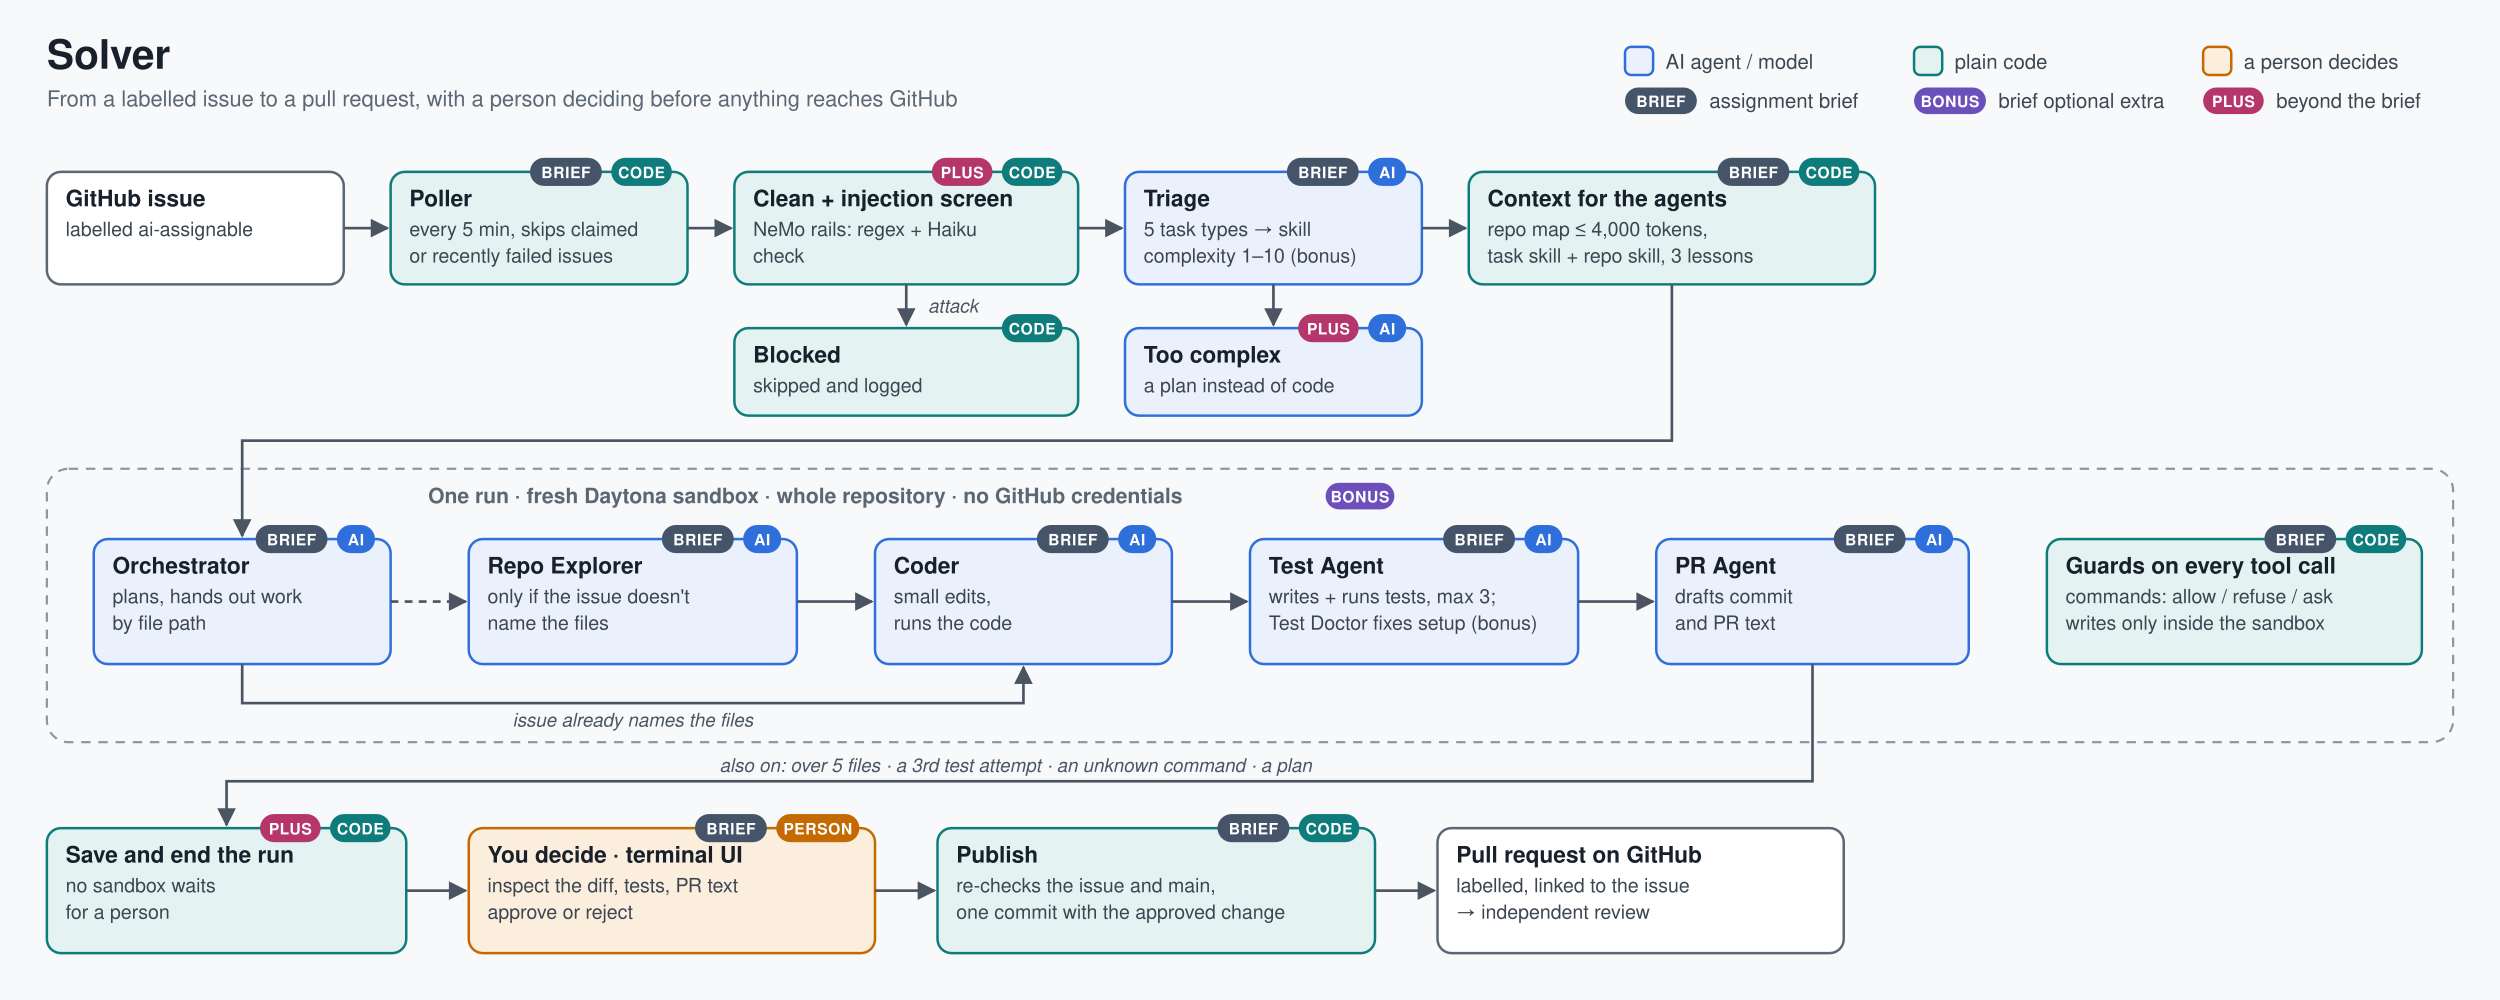
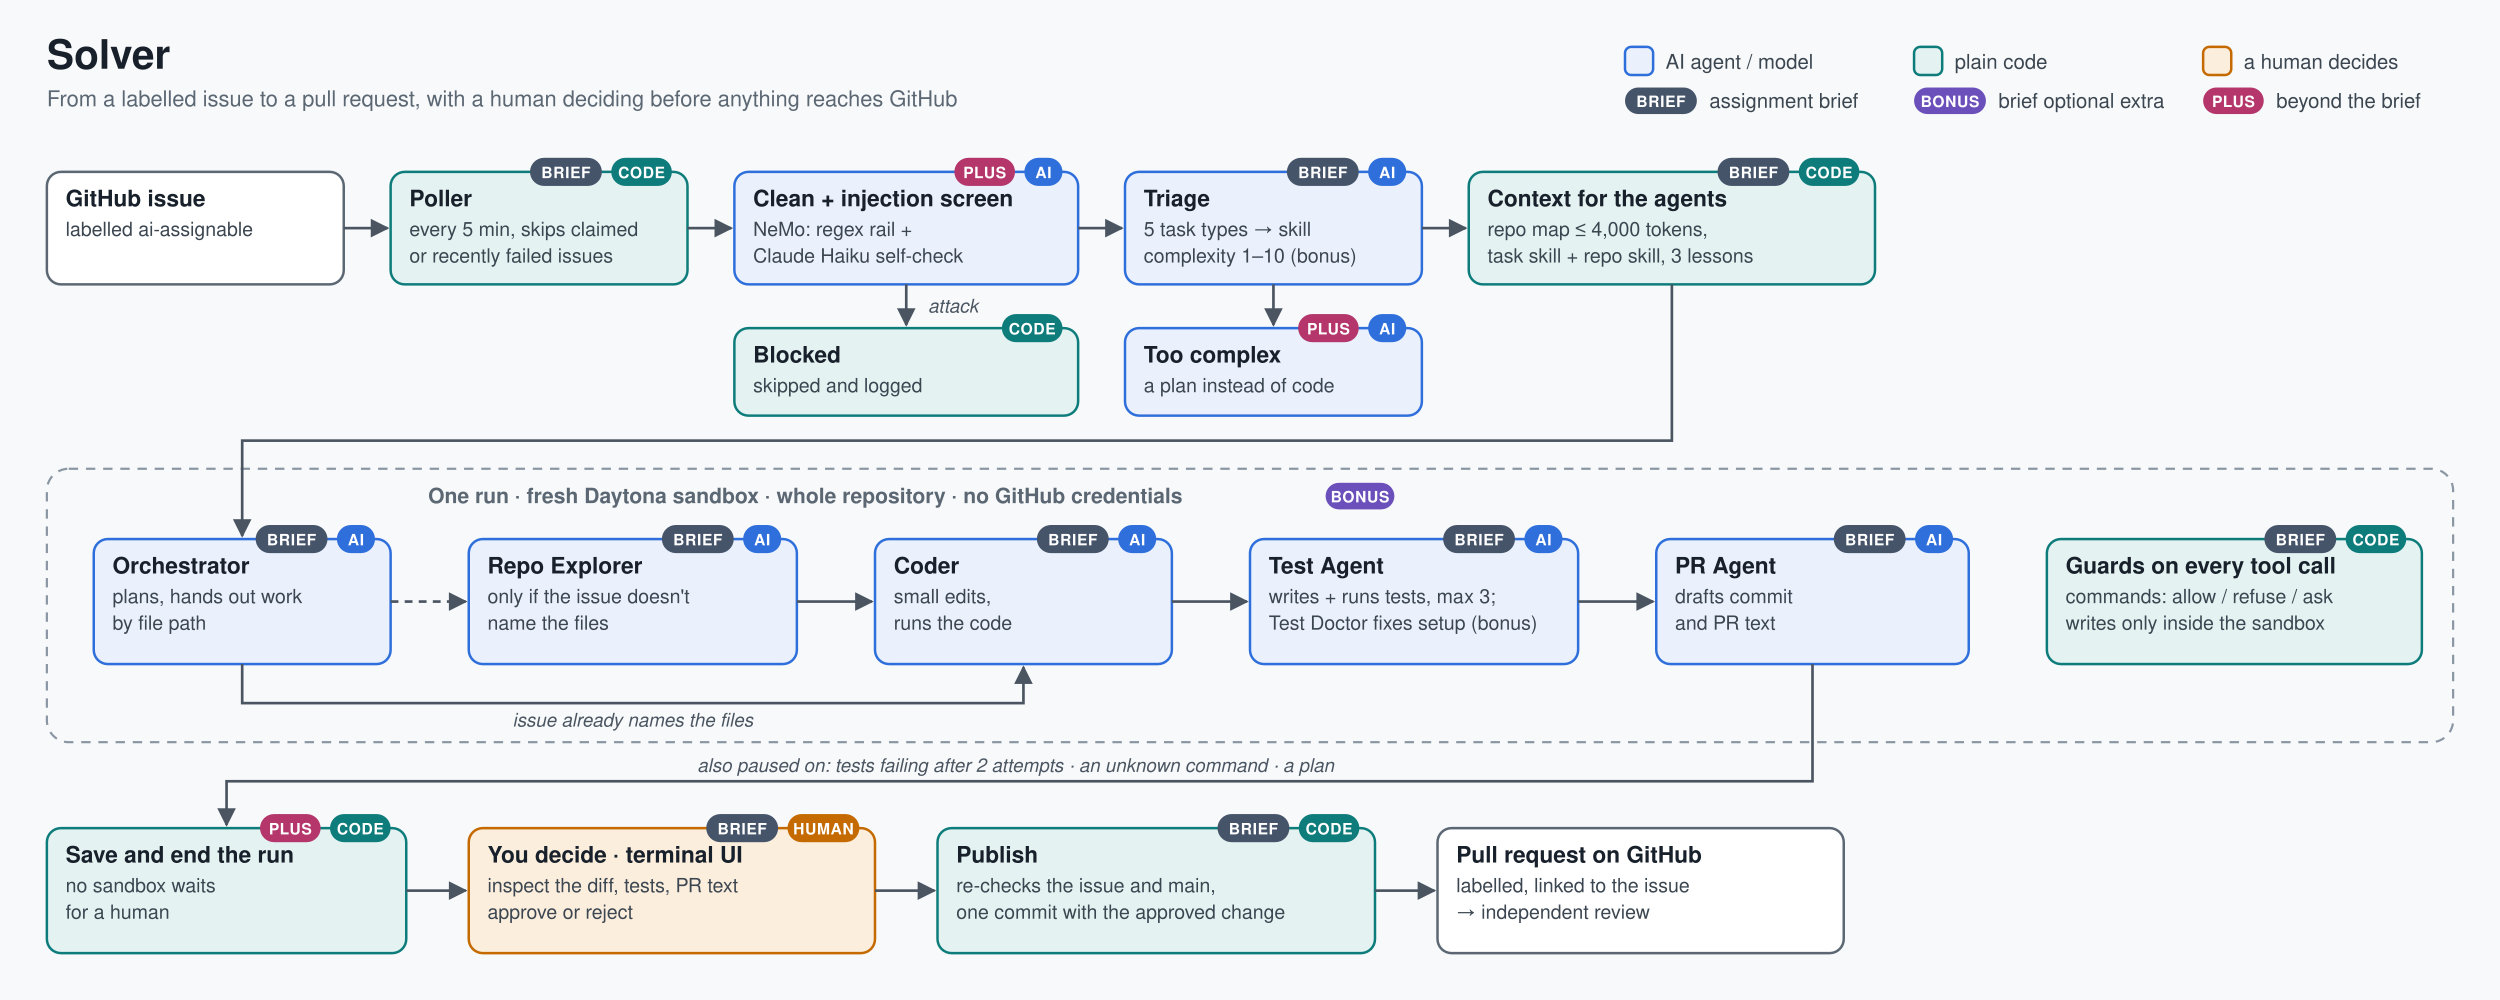
<svg xmlns="http://www.w3.org/2000/svg" viewBox="0 0 1600 640" width="1600" height="640" font-family="-apple-system, 'Segoe UI', Helvetica, Arial, sans-serif">
  <defs>
    <marker id="ah" viewBox="0 0 10 10" refX="9" refY="5" markerWidth="7" markerHeight="7" orient="auto-start-reverse">
      <path d="M0,0 L10,5 L0,10 z" fill="#4A5561" />
    </marker>
    <style>
.h1{font-size:26px;font-weight:700;fill:#18212B} .sub{font-size:14px;fill:#5B6773}
.t{font-size:14.5px;font-weight:650;fill:#18212B} .s{font-size:12.5px;fill:#3B4651}
.f{font-size:13.5px;font-weight:650;fill:#5B6773} .tag{font-size:10px;font-weight:700;fill:#fff;letter-spacing:.04em}
.al{font-size:12px;fill:#4A5561;font-style:italic} .lg{font-size:13px;fill:#3B4651}
</style>
  </defs>
  <rect width="1600" height="640" fill="#F7F9FA" />
  <text x="30" y="44" class="h1">Solver</text>
-   <text x="30" y="68" class="sub">From a labelled issue to a pull request, with a person deciding before anything reaches GitHub</text>
+   <text x="30" y="68" class="sub">From a labelled issue to a pull request, with a human deciding before anything reaches GitHub</text>
  <rect x="1040" y="30" width="18" height="18" rx="4" fill="#EAF1FD" stroke="#2F6FDB" stroke-width="1.6" />
  <text x="1066" y="44" class="lg">AI agent / model</text>
  <rect x="1225" y="30" width="18" height="18" rx="4" fill="#E4F3F2" stroke="#0E7C7B" stroke-width="1.6" />
  <text x="1251" y="44" class="lg">plain code</text>
  <rect x="1410" y="30" width="18" height="18" rx="4" fill="#FCEEDD" stroke="#C46A00" stroke-width="1.6" />
-   <text x="1436" y="44" class="lg">a person decides</text>
+   <text x="1436" y="44" class="lg">a human decides</text>
  <rect x="1040" y="56" width="46.0" height="17" rx="8.5" fill="#46546A" />
  <text x="1063.0" y="68.5" class="tag" text-anchor="middle">BRIEF</text>
  <text x="1094.0" y="69" class="lg">assignment brief</text>
  <rect x="1225" y="56" width="46.0" height="17" rx="8.5" fill="#6B4FBB" />
  <text x="1248.0" y="68.5" class="tag" text-anchor="middle">BONUS</text>
  <text x="1279.0" y="69" class="lg">brief optional extra</text>
  <rect x="1410" y="56" width="38.8" height="17" rx="8.5" fill="#B4366B" />
  <text x="1429.4" y="68.5" class="tag" text-anchor="middle">PLUS</text>
  <text x="1456.8" y="69" class="lg">beyond the brief</text>
  <rect x="30" y="110" width="190" height="72" rx="9" fill="#FFFFFF" stroke="#5B6773" stroke-width="1.6" />
  <text x="42" y="132" class="t">GitHub issue</text>
  <text x="42" y="151" class="s">labelled ai-assignable</text>
  <rect x="250" y="110" width="190" height="72" rx="9" fill="#E4F3F2" stroke="#0E7C7B" stroke-width="1.6" />
  <text x="262" y="132" class="t">Poller</text>
  <rect x="391.2" y="101" width="38.8" height="18" rx="9" fill="#0E7C7B" />
  <text x="410.6" y="114" class="tag" text-anchor="middle">CODE</text>
  <rect x="339.2" y="101" width="46.0" height="18" rx="9" fill="#46546A" />
  <text x="362.2" y="114" class="tag" text-anchor="middle">BRIEF</text>
  <text x="262" y="151" class="s">every 5 min, skips claimed</text>
  <text x="262" y="168" class="s">or recently failed issues</text>
-   <rect x="470" y="110" width="220" height="72" rx="9" fill="#E4F3F2" stroke="#0E7C7B" stroke-width="1.6" />
+   <rect x="470" y="110" width="220" height="72" rx="9" fill="#EAF1FD" stroke="#2F6FDB" stroke-width="1.6" />
  <text x="482" y="132" class="t">Clean + injection screen</text>
-   <rect x="641.2" y="101" width="38.8" height="18" rx="9" fill="#0E7C7B" />
-   <text x="660.6" y="114" class="tag" text-anchor="middle">CODE</text>
-   <rect x="596.4" y="101" width="38.8" height="18" rx="9" fill="#B4366B" />
-   <text x="615.8" y="114" class="tag" text-anchor="middle">PLUS</text>
-   <text x="482" y="151" class="s">NeMo rails: regex + Haiku</text>
-   <text x="482" y="168" class="s">check</text>
+   <rect x="655.6" y="101" width="24.4" height="18" rx="9" fill="#2F6FDB" />
+   <text x="667.8" y="114" class="tag" text-anchor="middle">AI</text>
+   <rect x="610.8" y="101" width="38.8" height="18" rx="9" fill="#B4366B" />
+   <text x="630.2" y="114" class="tag" text-anchor="middle">PLUS</text>
+   <text x="482" y="151" class="s">NeMo: regex rail +</text>
+   <text x="482" y="168" class="s">Claude Haiku self-check</text>
  <rect x="720" y="110" width="190" height="72" rx="9" fill="#EAF1FD" stroke="#2F6FDB" stroke-width="1.6" />
  <text x="732" y="132" class="t">Triage</text>
  <rect x="875.6" y="101" width="24.4" height="18" rx="9" fill="#2F6FDB" />
  <text x="887.8" y="114" class="tag" text-anchor="middle">AI</text>
  <rect x="823.6" y="101" width="46.0" height="18" rx="9" fill="#46546A" />
  <text x="846.6" y="114" class="tag" text-anchor="middle">BRIEF</text>
  <text x="732" y="151" class="s">5 task types → skill</text>
  <text x="732" y="168" class="s">complexity 1–10 (bonus)</text>
  <rect x="940" y="110" width="260" height="72" rx="9" fill="#E4F3F2" stroke="#0E7C7B" stroke-width="1.6" />
  <text x="952" y="132" class="t">Context for the agents</text>
  <rect x="1151.2" y="101" width="38.8" height="18" rx="9" fill="#0E7C7B" />
  <text x="1170.6" y="114" class="tag" text-anchor="middle">CODE</text>
  <rect x="1099.2" y="101" width="46.0" height="18" rx="9" fill="#46546A" />
  <text x="1122.2" y="114" class="tag" text-anchor="middle">BRIEF</text>
  <text x="952" y="151" class="s">repo map ≤ 4,000 tokens,</text>
  <text x="952" y="168" class="s">task skill + repo skill, 3 lessons</text>
  <path d="M 220,146 L 248,146" fill="none" stroke="#4A5561" stroke-width="1.7" marker-end="url(#ah)" />
  <path d="M 440,146 L 468,146" fill="none" stroke="#4A5561" stroke-width="1.7" marker-end="url(#ah)" />
  <path d="M 690,146 L 718,146" fill="none" stroke="#4A5561" stroke-width="1.7" marker-end="url(#ah)" />
  <path d="M 910,146 L 938,146" fill="none" stroke="#4A5561" stroke-width="1.7" marker-end="url(#ah)" />
  <rect x="470" y="210" width="220" height="56" rx="9" fill="#E4F3F2" stroke="#0E7C7B" stroke-width="1.6" />
  <text x="482" y="232" class="t">Blocked</text>
  <rect x="641.2" y="201" width="38.8" height="18" rx="9" fill="#0E7C7B" />
  <text x="660.6" y="214" class="tag" text-anchor="middle">CODE</text>
  <text x="482" y="251" class="s">skipped and logged</text>
  <path d="M 580,182 L 580,208" fill="none" stroke="#4A5561" stroke-width="1.7" marker-end="url(#ah)" />
  <text x="610" y="200" class="al" text-anchor="middle">attack</text>
  <rect x="720" y="210" width="190" height="56" rx="9" fill="#EAF1FD" stroke="#2F6FDB" stroke-width="1.6" />
  <text x="732" y="232" class="t">Too complex</text>
  <rect x="875.6" y="201" width="24.4" height="18" rx="9" fill="#2F6FDB" />
  <text x="887.8" y="214" class="tag" text-anchor="middle">AI</text>
  <rect x="830.8" y="201" width="38.8" height="18" rx="9" fill="#B4366B" />
  <text x="850.2" y="214" class="tag" text-anchor="middle">PLUS</text>
  <text x="732" y="251" class="s">a plan instead of code</text>
  <path d="M 815,182 L 815,208" fill="none" stroke="#4A5561" stroke-width="1.7" marker-end="url(#ah)" />
  <rect x="30" y="300" width="1540" height="175" rx="14" fill="none" stroke="#8A96A3" stroke-width="1.4" stroke-dasharray="6 5" />
  <text x="274" y="322" class="f">One run · fresh Daytona sandbox · whole repository · no GitHub credentials</text>
  <rect x="848.4" y="309" width="44.0" height="17" rx="8.5" fill="#6B4FBB" />
  <text x="870.4" y="321.5" class="tag" text-anchor="middle">BONUS</text>
  <path d="M 1070,182 L 1070,282 L 155,282 L 155,343" fill="none" stroke="#4A5561" stroke-width="1.7" marker-end="url(#ah)" />
  <rect x="60" y="345" width="190" height="80" rx="9" fill="#EAF1FD" stroke="#2F6FDB" stroke-width="1.6" />
  <text x="72" y="367" class="t">Orchestrator</text>
  <rect x="215.6" y="336" width="24.4" height="18" rx="9" fill="#2F6FDB" />
  <text x="227.8" y="349" class="tag" text-anchor="middle">AI</text>
  <rect x="163.6" y="336" width="46.0" height="18" rx="9" fill="#46546A" />
  <text x="186.6" y="349" class="tag" text-anchor="middle">BRIEF</text>
  <text x="72" y="386" class="s">plans, hands out work</text>
  <text x="72" y="403" class="s">by file path</text>
  <rect x="300" y="345" width="210" height="80" rx="9" fill="#EAF1FD" stroke="#2F6FDB" stroke-width="1.6" />
  <text x="312" y="367" class="t">Repo Explorer</text>
  <rect x="475.6" y="336" width="24.4" height="18" rx="9" fill="#2F6FDB" />
  <text x="487.8" y="349" class="tag" text-anchor="middle">AI</text>
  <rect x="423.6" y="336" width="46.0" height="18" rx="9" fill="#46546A" />
  <text x="446.6" y="349" class="tag" text-anchor="middle">BRIEF</text>
  <text x="312" y="386" class="s">only if the issue doesn't</text>
  <text x="312" y="403" class="s">name the files</text>
  <rect x="560" y="345" width="190" height="80" rx="9" fill="#EAF1FD" stroke="#2F6FDB" stroke-width="1.6" />
  <text x="572" y="367" class="t">Coder</text>
  <rect x="715.6" y="336" width="24.4" height="18" rx="9" fill="#2F6FDB" />
  <text x="727.8" y="349" class="tag" text-anchor="middle">AI</text>
  <rect x="663.6" y="336" width="46.0" height="18" rx="9" fill="#46546A" />
  <text x="686.6" y="349" class="tag" text-anchor="middle">BRIEF</text>
  <text x="572" y="386" class="s">small edits,</text>
  <text x="572" y="403" class="s">runs the code</text>
  <rect x="800" y="345" width="210" height="80" rx="9" fill="#EAF1FD" stroke="#2F6FDB" stroke-width="1.6" />
  <text x="812" y="367" class="t">Test Agent</text>
  <rect x="975.6" y="336" width="24.4" height="18" rx="9" fill="#2F6FDB" />
  <text x="987.8" y="349" class="tag" text-anchor="middle">AI</text>
  <rect x="923.6" y="336" width="46.0" height="18" rx="9" fill="#46546A" />
  <text x="946.6" y="349" class="tag" text-anchor="middle">BRIEF</text>
  <text x="812" y="386" class="s">writes + runs tests, max 3;</text>
  <text x="812" y="403" class="s">Test Doctor fixes setup (bonus)</text>
  <rect x="1060" y="345" width="200" height="80" rx="9" fill="#EAF1FD" stroke="#2F6FDB" stroke-width="1.6" />
  <text x="1072" y="367" class="t">PR Agent</text>
  <rect x="1225.6" y="336" width="24.4" height="18" rx="9" fill="#2F6FDB" />
  <text x="1237.8" y="349" class="tag" text-anchor="middle">AI</text>
  <rect x="1173.6" y="336" width="46.0" height="18" rx="9" fill="#46546A" />
  <text x="1196.6" y="349" class="tag" text-anchor="middle">BRIEF</text>
  <text x="1072" y="386" class="s">drafts commit</text>
  <text x="1072" y="403" class="s">and PR text</text>
  <rect x="1310" y="345" width="240" height="80" rx="9" fill="#E4F3F2" stroke="#0E7C7B" stroke-width="1.6" />
  <text x="1322" y="367" class="t">Guards on every tool call</text>
  <rect x="1501.2" y="336" width="38.8" height="18" rx="9" fill="#0E7C7B" />
  <text x="1520.6" y="349" class="tag" text-anchor="middle">CODE</text>
  <rect x="1449.2" y="336" width="46.0" height="18" rx="9" fill="#46546A" />
  <text x="1472.2" y="349" class="tag" text-anchor="middle">BRIEF</text>
  <text x="1322" y="386" class="s">commands: allow / refuse / ask</text>
  <text x="1322" y="403" class="s">writes only inside the sandbox</text>
  <path d="M 250,385 L 298,385" fill="none" stroke="#4A5561" stroke-width="1.7" marker-end="url(#ah)" stroke-dasharray="5 4" />
  <path d="M 510,385 L 558,385" fill="none" stroke="#4A5561" stroke-width="1.7" marker-end="url(#ah)" />
  <path d="M 750,385 L 798,385" fill="none" stroke="#4A5561" stroke-width="1.7" marker-end="url(#ah)" />
  <path d="M 1010,385 L 1058,385" fill="none" stroke="#4A5561" stroke-width="1.7" marker-end="url(#ah)" />
  <path d="M 155,425 L 155,450 L 655,450 L 655,427" fill="none" stroke="#4A5561" stroke-width="1.7" marker-end="url(#ah)" />
  <text x="405" y="465" class="al" text-anchor="middle">issue already names the files</text>
  <rect x="30" y="530" width="230" height="80" rx="9" fill="#E4F3F2" stroke="#0E7C7B" stroke-width="1.6" />
  <text x="42" y="552" class="t">Save and end the run</text>
  <rect x="211.2" y="521" width="38.8" height="18" rx="9" fill="#0E7C7B" />
  <text x="230.6" y="534" class="tag" text-anchor="middle">CODE</text>
  <rect x="166.4" y="521" width="38.8" height="18" rx="9" fill="#B4366B" />
  <text x="185.8" y="534" class="tag" text-anchor="middle">PLUS</text>
  <text x="42" y="571" class="s">no sandbox waits</text>
-   <text x="42" y="588" class="s">for a person</text>
+   <text x="42" y="588" class="s">for a human</text>
  <path d="M 1160,425 L 1160,500 L 145,500 L 145,528" fill="none" stroke="#4A5561" stroke-width="1.7" marker-end="url(#ah)" />
-   <text x="650" y="494" class="al" text-anchor="middle">also on: over 5 files · a 3rd test attempt · an unknown command · a plan</text>
+   <text x="650" y="494" class="al" text-anchor="middle">also paused on: tests failing after 2 attempts · an unknown command · a plan</text>
  <rect x="300" y="530" width="260" height="80" rx="9" fill="#FCEEDD" stroke="#C46A00" stroke-width="1.6" />
  <text x="312" y="552" class="t">You decide · terminal UI</text>
-   <rect x="496.8" y="521" width="53.2" height="18" rx="9" fill="#C46A00" />
-   <text x="523.4" y="534" class="tag" text-anchor="middle">PERSON</text>
-   <rect x="444.8" y="521" width="46.0" height="18" rx="9" fill="#46546A" />
-   <text x="467.8" y="534" class="tag" text-anchor="middle">BRIEF</text>
+   <rect x="504.0" y="521" width="46.0" height="18" rx="9" fill="#C46A00" />
+   <text x="527.0" y="534" class="tag" text-anchor="middle">HUMAN</text>
+   <rect x="452.0" y="521" width="46.0" height="18" rx="9" fill="#46546A" />
+   <text x="475.0" y="534" class="tag" text-anchor="middle">BRIEF</text>
  <text x="312" y="571" class="s">inspect the diff, tests, PR text</text>
  <text x="312" y="588" class="s">approve or reject</text>
  <rect x="600" y="530" width="280" height="80" rx="9" fill="#E4F3F2" stroke="#0E7C7B" stroke-width="1.6" />
  <text x="612" y="552" class="t">Publish</text>
  <rect x="831.2" y="521" width="38.8" height="18" rx="9" fill="#0E7C7B" />
  <text x="850.6" y="534" class="tag" text-anchor="middle">CODE</text>
  <rect x="779.2" y="521" width="46.0" height="18" rx="9" fill="#46546A" />
  <text x="802.2" y="534" class="tag" text-anchor="middle">BRIEF</text>
  <text x="612" y="571" class="s">re-checks the issue and main,</text>
  <text x="612" y="588" class="s">one commit with the approved change</text>
  <rect x="920" y="530" width="260" height="80" rx="9" fill="#FFFFFF" stroke="#5B6773" stroke-width="1.6" />
  <text x="932" y="552" class="t">Pull request on GitHub</text>
  <text x="932" y="571" class="s">labelled, linked to the issue</text>
  <text x="932" y="588" class="s">→ independent review</text>
  <path d="M 260,570 L 298,570" fill="none" stroke="#4A5561" stroke-width="1.7" marker-end="url(#ah)" />
  <path d="M 560,570 L 598,570" fill="none" stroke="#4A5561" stroke-width="1.7" marker-end="url(#ah)" />
  <path d="M 880,570 L 918,570" fill="none" stroke="#4A5561" stroke-width="1.7" marker-end="url(#ah)" />
</svg>
